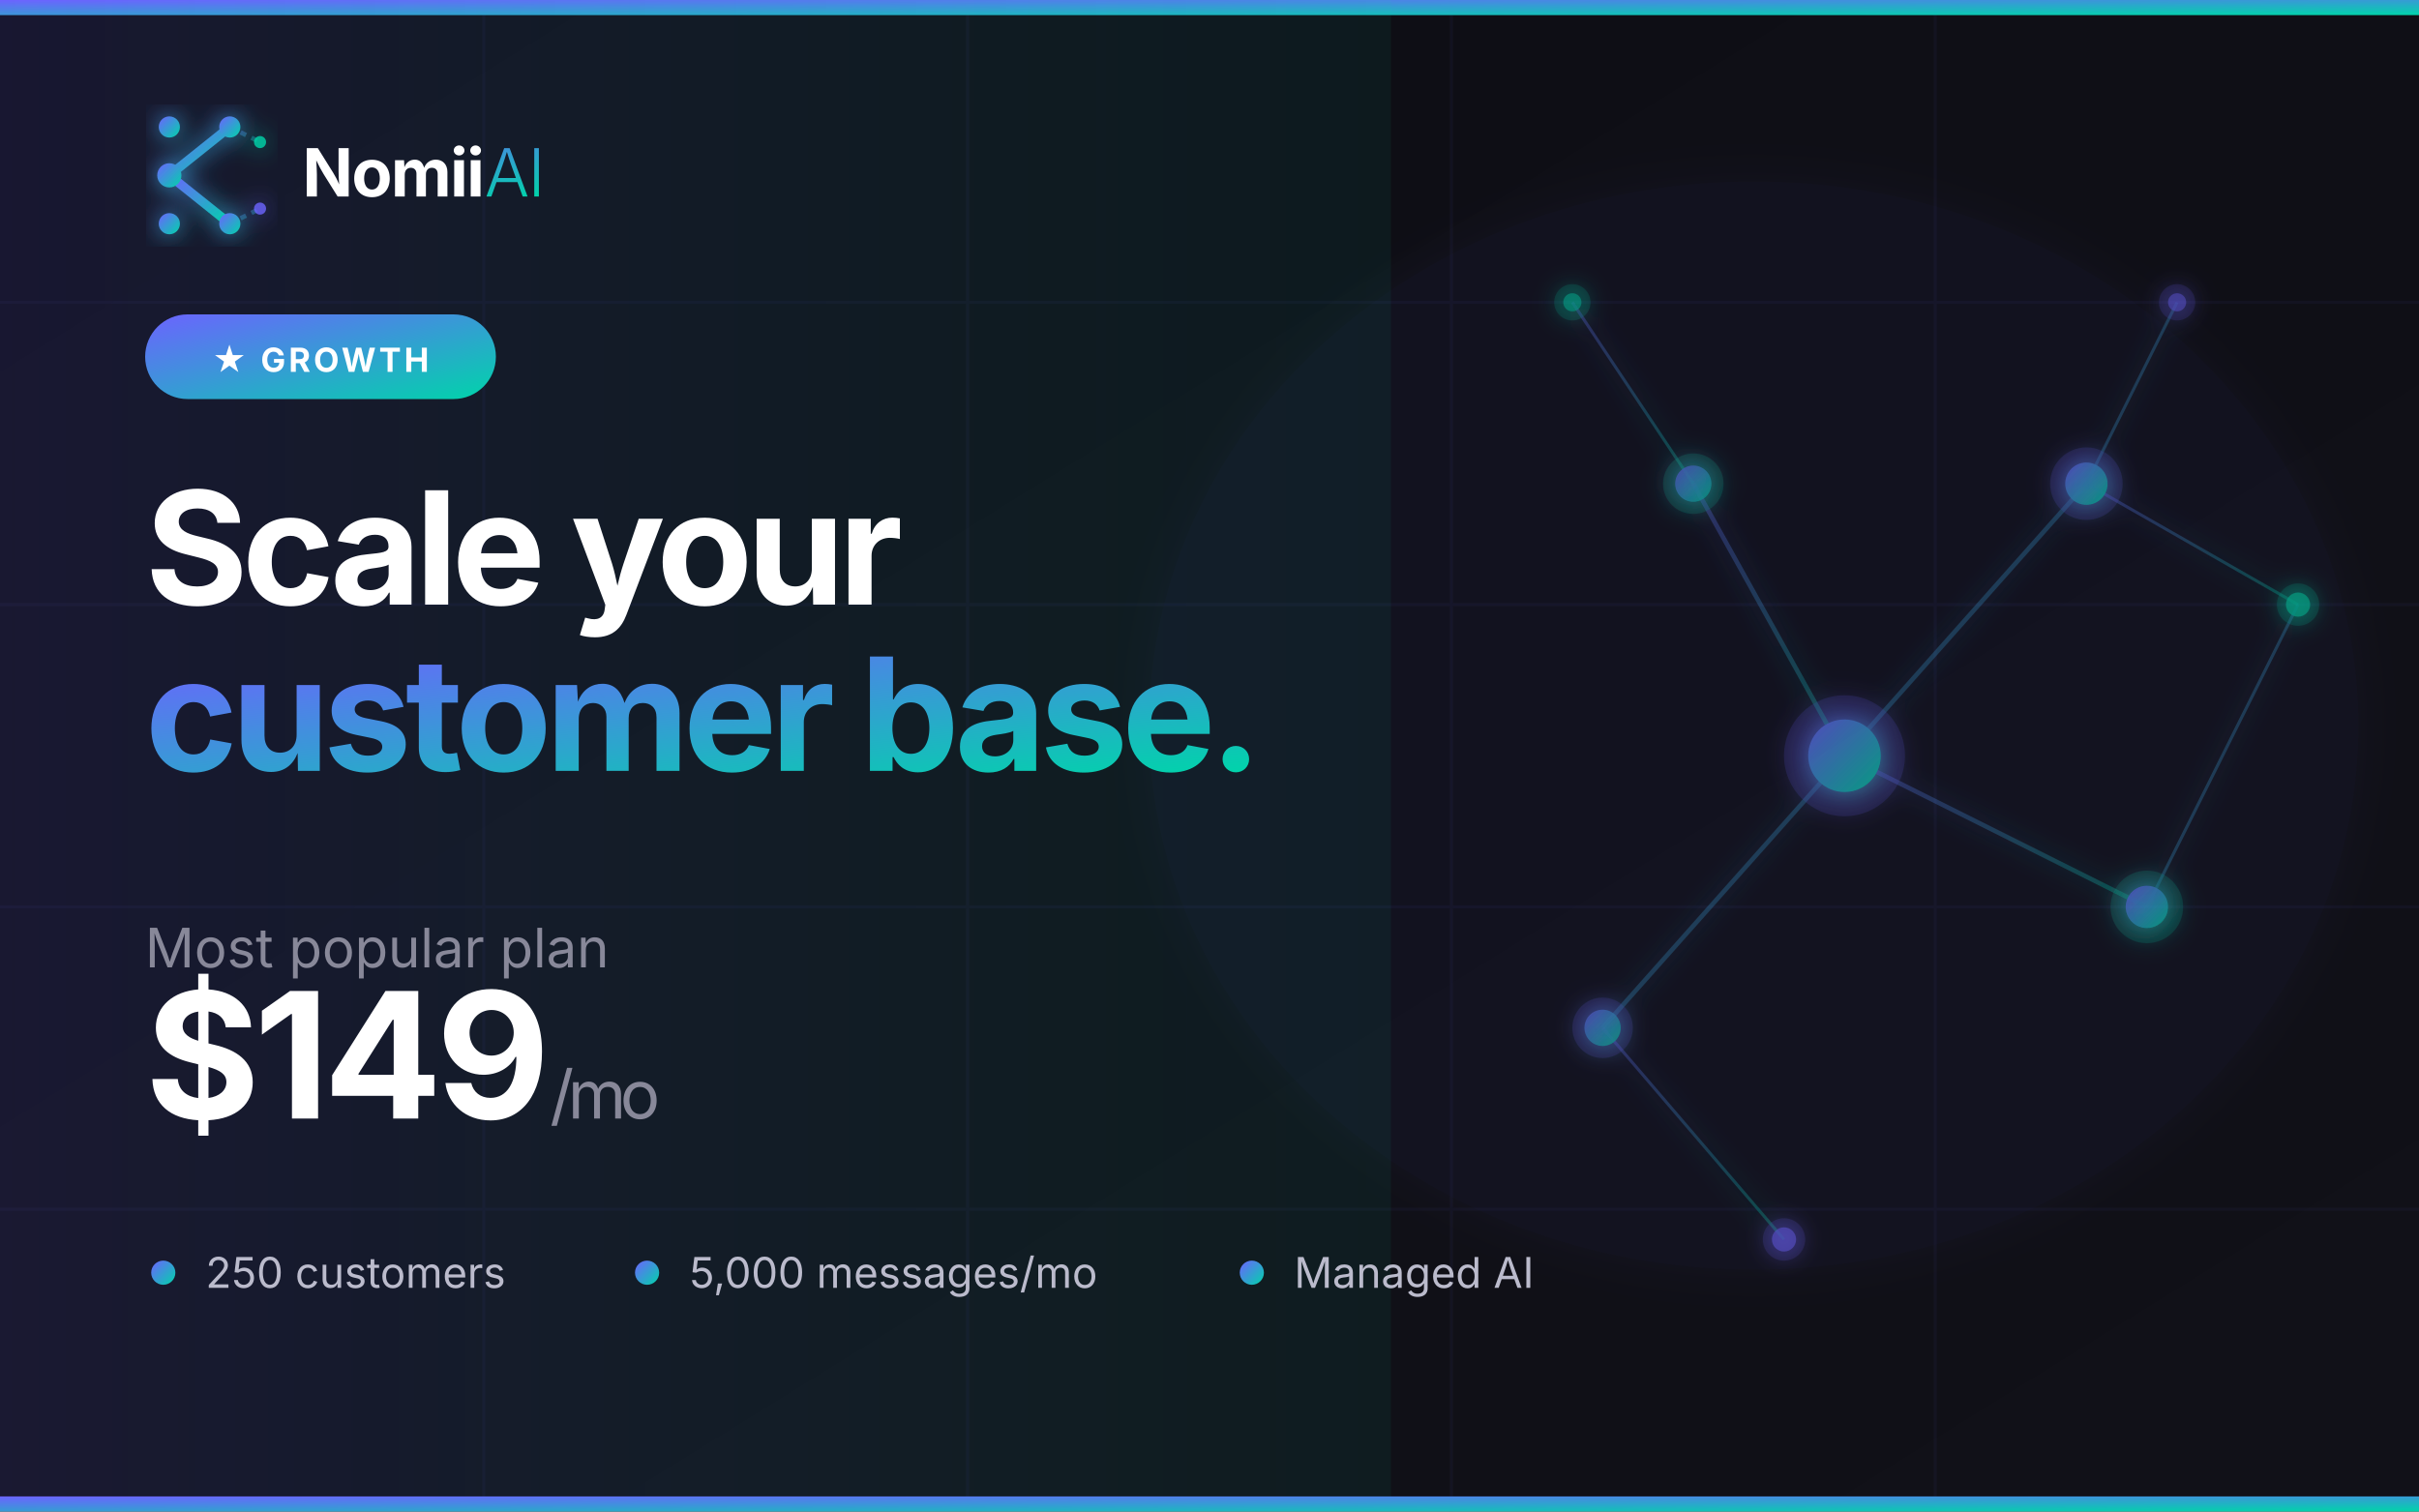
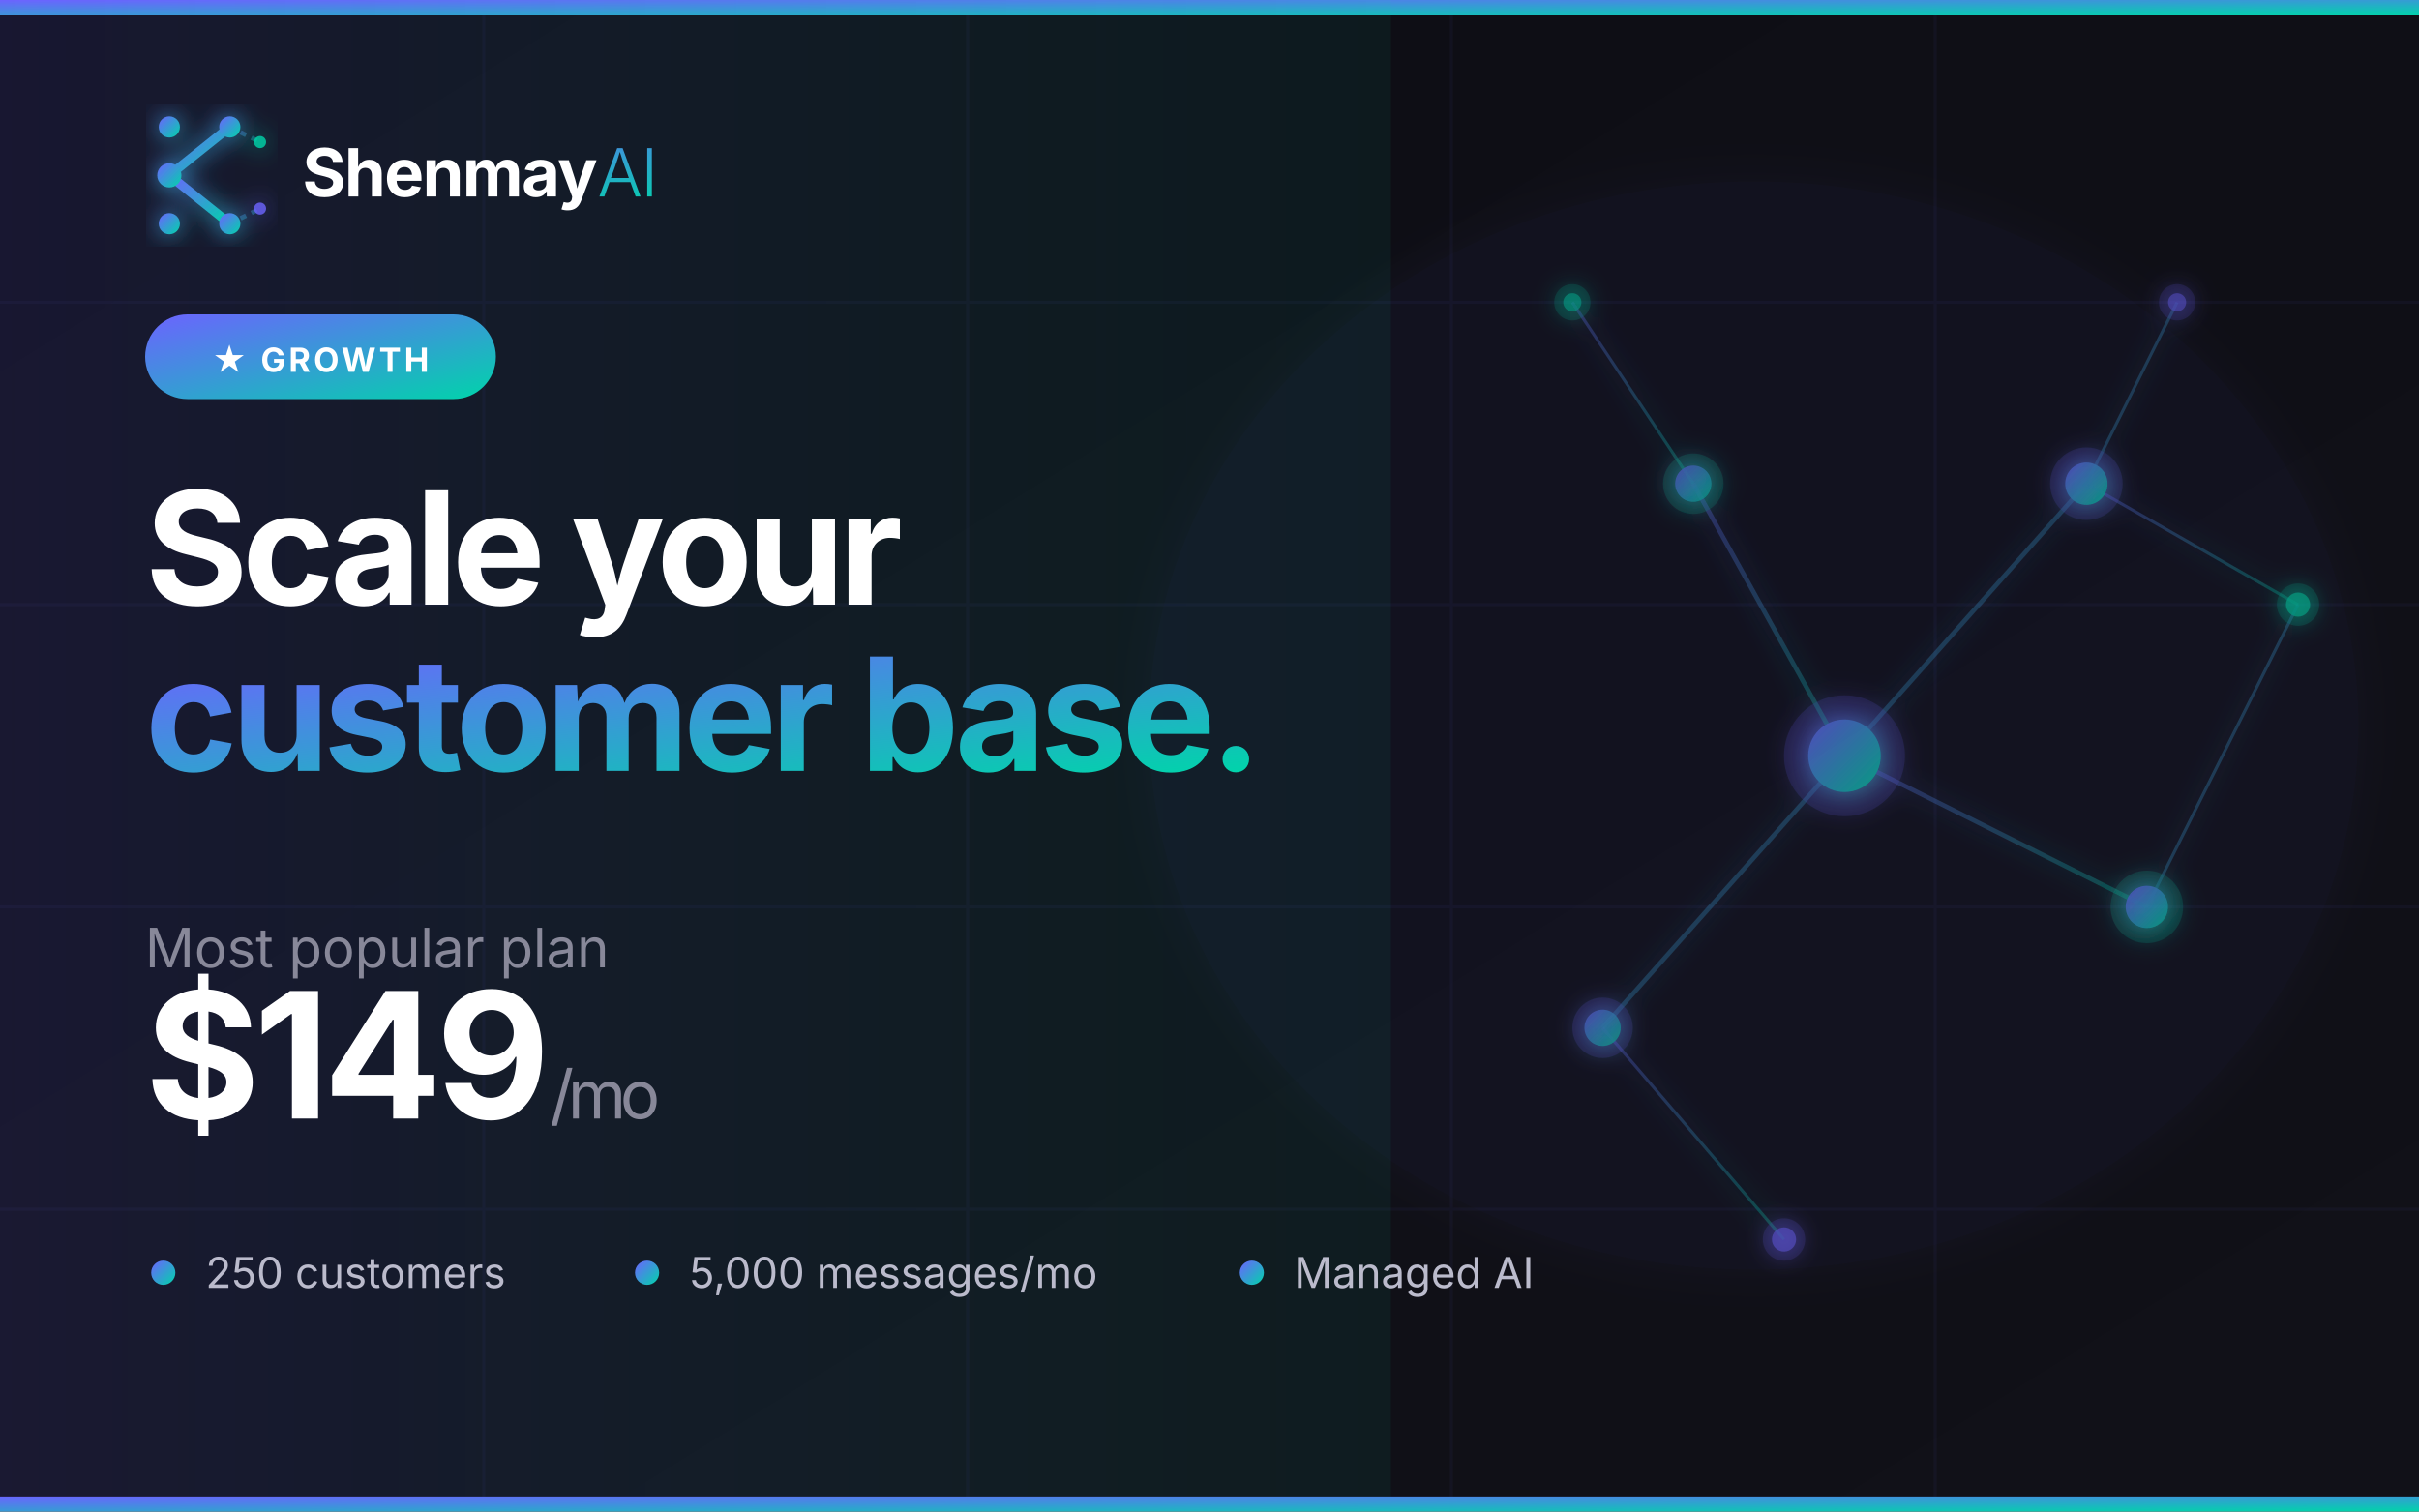
<svg xmlns="http://www.w3.org/2000/svg" viewBox="0 0 800 500" width="800" height="500">
  <defs>
    <linearGradient id="bg" x1="0%" y1="0%" x2="100%" y2="100%">
      <stop offset="0%" style="stop-color:#0d0d14" />
      <stop offset="100%" style="stop-color:#111118" />
    </linearGradient>
    <linearGradient id="grad" x1="0%" y1="0%" x2="100%" y2="100%">
      <stop offset="0%" style="stop-color:#6C63FF" />
      <stop offset="100%" style="stop-color:#00D4AA" />
    </linearGradient>
    <linearGradient id="gradFade" x1="0%" y1="0%" x2="100%" y2="100%">
      <stop offset="0%" style="stop-color:#6C63FF;stop-opacity:0.4" />
      <stop offset="100%" style="stop-color:#00D4AA;stop-opacity:0.4" />
    </linearGradient>
    <linearGradient id="highlight" x1="0%" y1="0%" x2="100%" y2="0%">
      <stop offset="0%" style="stop-color:#6C63FF;stop-opacity:0.12" />
      <stop offset="100%" style="stop-color:#00D4AA;stop-opacity:0.06" />
    </linearGradient>
    <filter id="glow">
      <feGaussianBlur stdDeviation="4" result="coloredBlur" />
      <feMerge>
        <feMergeNode in="coloredBlur" />
        <feMergeNode in="SourceGraphic" />
      </feMerge>
    </filter>
    <filter id="softglow">
      <feGaussianBlur stdDeviation="8" result="coloredBlur" />
      <feMerge>
        <feMergeNode in="coloredBlur" />
        <feMergeNode in="SourceGraphic" />
      </feMerge>
    </filter>
  </defs>
  <rect width="800" height="500" fill="url(#bg)" />
  <ellipse cx="580" cy="240" rx="200" ry="180" fill="#6C63FF" opacity="0.04" filter="url(#softglow)" />
  <g opacity="0.05" stroke="#6C63FF" stroke-width="1">
    <line x1="0" y1="100" x2="800" y2="100" />
    <line x1="0" y1="200" x2="800" y2="200" />
    <line x1="0" y1="300" x2="800" y2="300" />
    <line x1="0" y1="400" x2="800" y2="400" />
    <line x1="160" y1="0" x2="160" y2="500" />
    <line x1="320" y1="0" x2="320" y2="500" />
    <line x1="480" y1="0" x2="480" y2="500" />
    <line x1="640" y1="0" x2="640" y2="500" />
  </g>
  <rect x="0" y="0" width="800" height="5" fill="url(#grad)" />
  <rect x="0" y="0" width="460" height="500" fill="url(#highlight)" />
  <g transform="translate(48, 36)" filter="url(#glow)">
    <line x1="8" y1="6" x2="8" y2="38" stroke="url(#grad)" stroke-width="3" stroke-linecap="round" />
    <line x1="8" y1="22" x2="28" y2="6" stroke="url(#grad)" stroke-width="3" stroke-linecap="round" />
    <line x1="8" y1="22" x2="28" y2="38" stroke="url(#grad)" stroke-width="3" stroke-linecap="round" />
    <line x1="28" y1="6" x2="38" y2="11" stroke="url(#gradFade)" stroke-width="1.5" stroke-dasharray="2,2" />
    <line x1="28" y1="38" x2="38" y2="33" stroke="url(#gradFade)" stroke-width="1.5" stroke-dasharray="2,2" />
    <circle cx="8" cy="6" r="3.5" fill="url(#grad)" />
    <circle cx="8" cy="22" r="4" fill="url(#grad)" />
    <circle cx="8" cy="38" r="3.5" fill="url(#grad)" />
    <circle cx="28" cy="6" r="3.5" fill="url(#grad)" />
    <circle cx="28" cy="38" r="3.5" fill="url(#grad)" />
    <circle cx="38" cy="11" r="2" fill="#00D4AA" opacity="0.8" />
    <circle cx="38" cy="33" r="2" fill="#6C63FF" opacity="0.8" />
  </g>
-   <text x="100" y="65" font-family="'Inter','Helvetica Neue',Arial,sans-serif" font-size="22" font-weight="700" fill="#FFFFFF" letter-spacing="-0.5">Nomii<tspan font-weight="300" fill="url(#grad)">AI</tspan>
+   <text x="100" y="65" font-family="'Inter','Helvetica Neue',Arial,sans-serif" font-size="22" font-weight="700" fill="#FFFFFF" letter-spacing="-0.5">Shenmay<tspan font-weight="300" fill="url(#grad)">AI</tspan>
  </text>
  <rect x="48" y="104" width="116" height="28" rx="14" fill="url(#grad)" />
  <text x="106" y="123" text-anchor="middle" font-family="'Inter','Helvetica Neue',Arial,sans-serif" font-size="11" font-weight="700" fill="#FFFFFF" letter-spacing="1">★ GROWTH</text>
  <text x="48" y="200" font-family="'Inter','Helvetica Neue',Arial,sans-serif" font-size="52" font-weight="700" fill="#FFFFFF" letter-spacing="-2">Scale your</text>
  <text x="48" y="255" font-family="'Inter','Helvetica Neue',Arial,sans-serif" font-size="52" font-weight="700" fill="url(#grad)" letter-spacing="-2">customer base.</text>
  <text x="48" y="320" font-family="'Inter','Helvetica Neue',Arial,sans-serif" font-size="18" font-weight="400" fill="#888899">Most popular plan</text>
  <text x="48" y="370" font-family="'Inter','Helvetica Neue',Arial,sans-serif" font-size="58" font-weight="700" fill="#FFFFFF" letter-spacing="-2">$149<tspan font-size="22" font-weight="400" fill="#888899">/mo</tspan>
  </text>
  <g transform="translate(48, 415)">
    <circle cx="6" cy="6" r="4" fill="url(#grad)" />
    <text x="20" y="11" font-family="'Inter','Helvetica Neue',Arial,sans-serif" font-size="14" fill="#BBBBCC">250 customers</text>
    <circle cx="166" cy="6" r="4" fill="url(#grad)" />
    <text x="180" y="11" font-family="'Inter','Helvetica Neue',Arial,sans-serif" font-size="14" fill="#BBBBCC">5,000 messages/mo</text>
    <circle cx="366" cy="6" r="4" fill="url(#grad)" />
    <text x="380" y="11" font-family="'Inter','Helvetica Neue',Arial,sans-serif" font-size="14" fill="#BBBBCC">Managed AI</text>
  </g>
  <g transform="translate(460, 40)" opacity="0.7" filter="url(#glow)">
    <line x1="150" y1="210" x2="230" y2="120" stroke="url(#gradFade)" stroke-width="1.5" />
    <line x1="150" y1="210" x2="250" y2="260" stroke="url(#gradFade)" stroke-width="1.5" />
    <line x1="150" y1="210" x2="70" y2="300" stroke="url(#gradFade)" stroke-width="1.5" />
    <line x1="150" y1="210" x2="100" y2="120" stroke="url(#gradFade)" stroke-width="1.5" />
    <line x1="230" y1="120" x2="300" y2="160" stroke="url(#gradFade)" stroke-width="1" />
    <line x1="250" y1="260" x2="300" y2="160" stroke="url(#gradFade)" stroke-width="1" />
    <line x1="70" y1="300" x2="130" y2="370" stroke="url(#gradFade)" stroke-width="1" />
    <line x1="100" y1="120" x2="60" y2="60" stroke="url(#gradFade)" stroke-width="1" />
    <line x1="230" y1="120" x2="260" y2="60" stroke="url(#gradFade)" stroke-width="1" />
    <circle cx="150" cy="210" r="20" fill="#6C63FF" opacity="0.2" />
    <circle cx="150" cy="210" r="12" fill="url(#grad)" />
    <circle cx="230" cy="120" r="12" fill="#6C63FF" opacity="0.2" />
    <circle cx="230" cy="120" r="7" fill="url(#grad)" opacity="0.9" />
    <circle cx="250" cy="260" r="12" fill="#00D4AA" opacity="0.2" />
    <circle cx="250" cy="260" r="7" fill="url(#grad)" opacity="0.9" />
    <circle cx="70" cy="300" r="10" fill="#6C63FF" opacity="0.2" />
    <circle cx="70" cy="300" r="6" fill="url(#grad)" opacity="0.8" />
    <circle cx="100" cy="120" r="10" fill="#00D4AA" opacity="0.2" />
    <circle cx="100" cy="120" r="6" fill="url(#grad)" opacity="0.8" />
    <circle cx="300" cy="160" r="7" fill="#00D4AA" opacity="0.2" />
    <circle cx="300" cy="160" r="4" fill="#00D4AA" opacity="0.7" />
    <circle cx="130" cy="370" r="7" fill="#6C63FF" opacity="0.2" />
    <circle cx="130" cy="370" r="4" fill="#6C63FF" opacity="0.7" />
    <circle cx="60" cy="60" r="6" fill="#00D4AA" opacity="0.2" />
    <circle cx="60" cy="60" r="3" fill="#00D4AA" opacity="0.6" />
    <circle cx="260" cy="60" r="6" fill="#6C63FF" opacity="0.2" />
    <circle cx="260" cy="60" r="3" fill="#6C63FF" opacity="0.6" />
  </g>
  <rect x="0" y="495" width="800" height="5" fill="url(#grad)" />
</svg>
